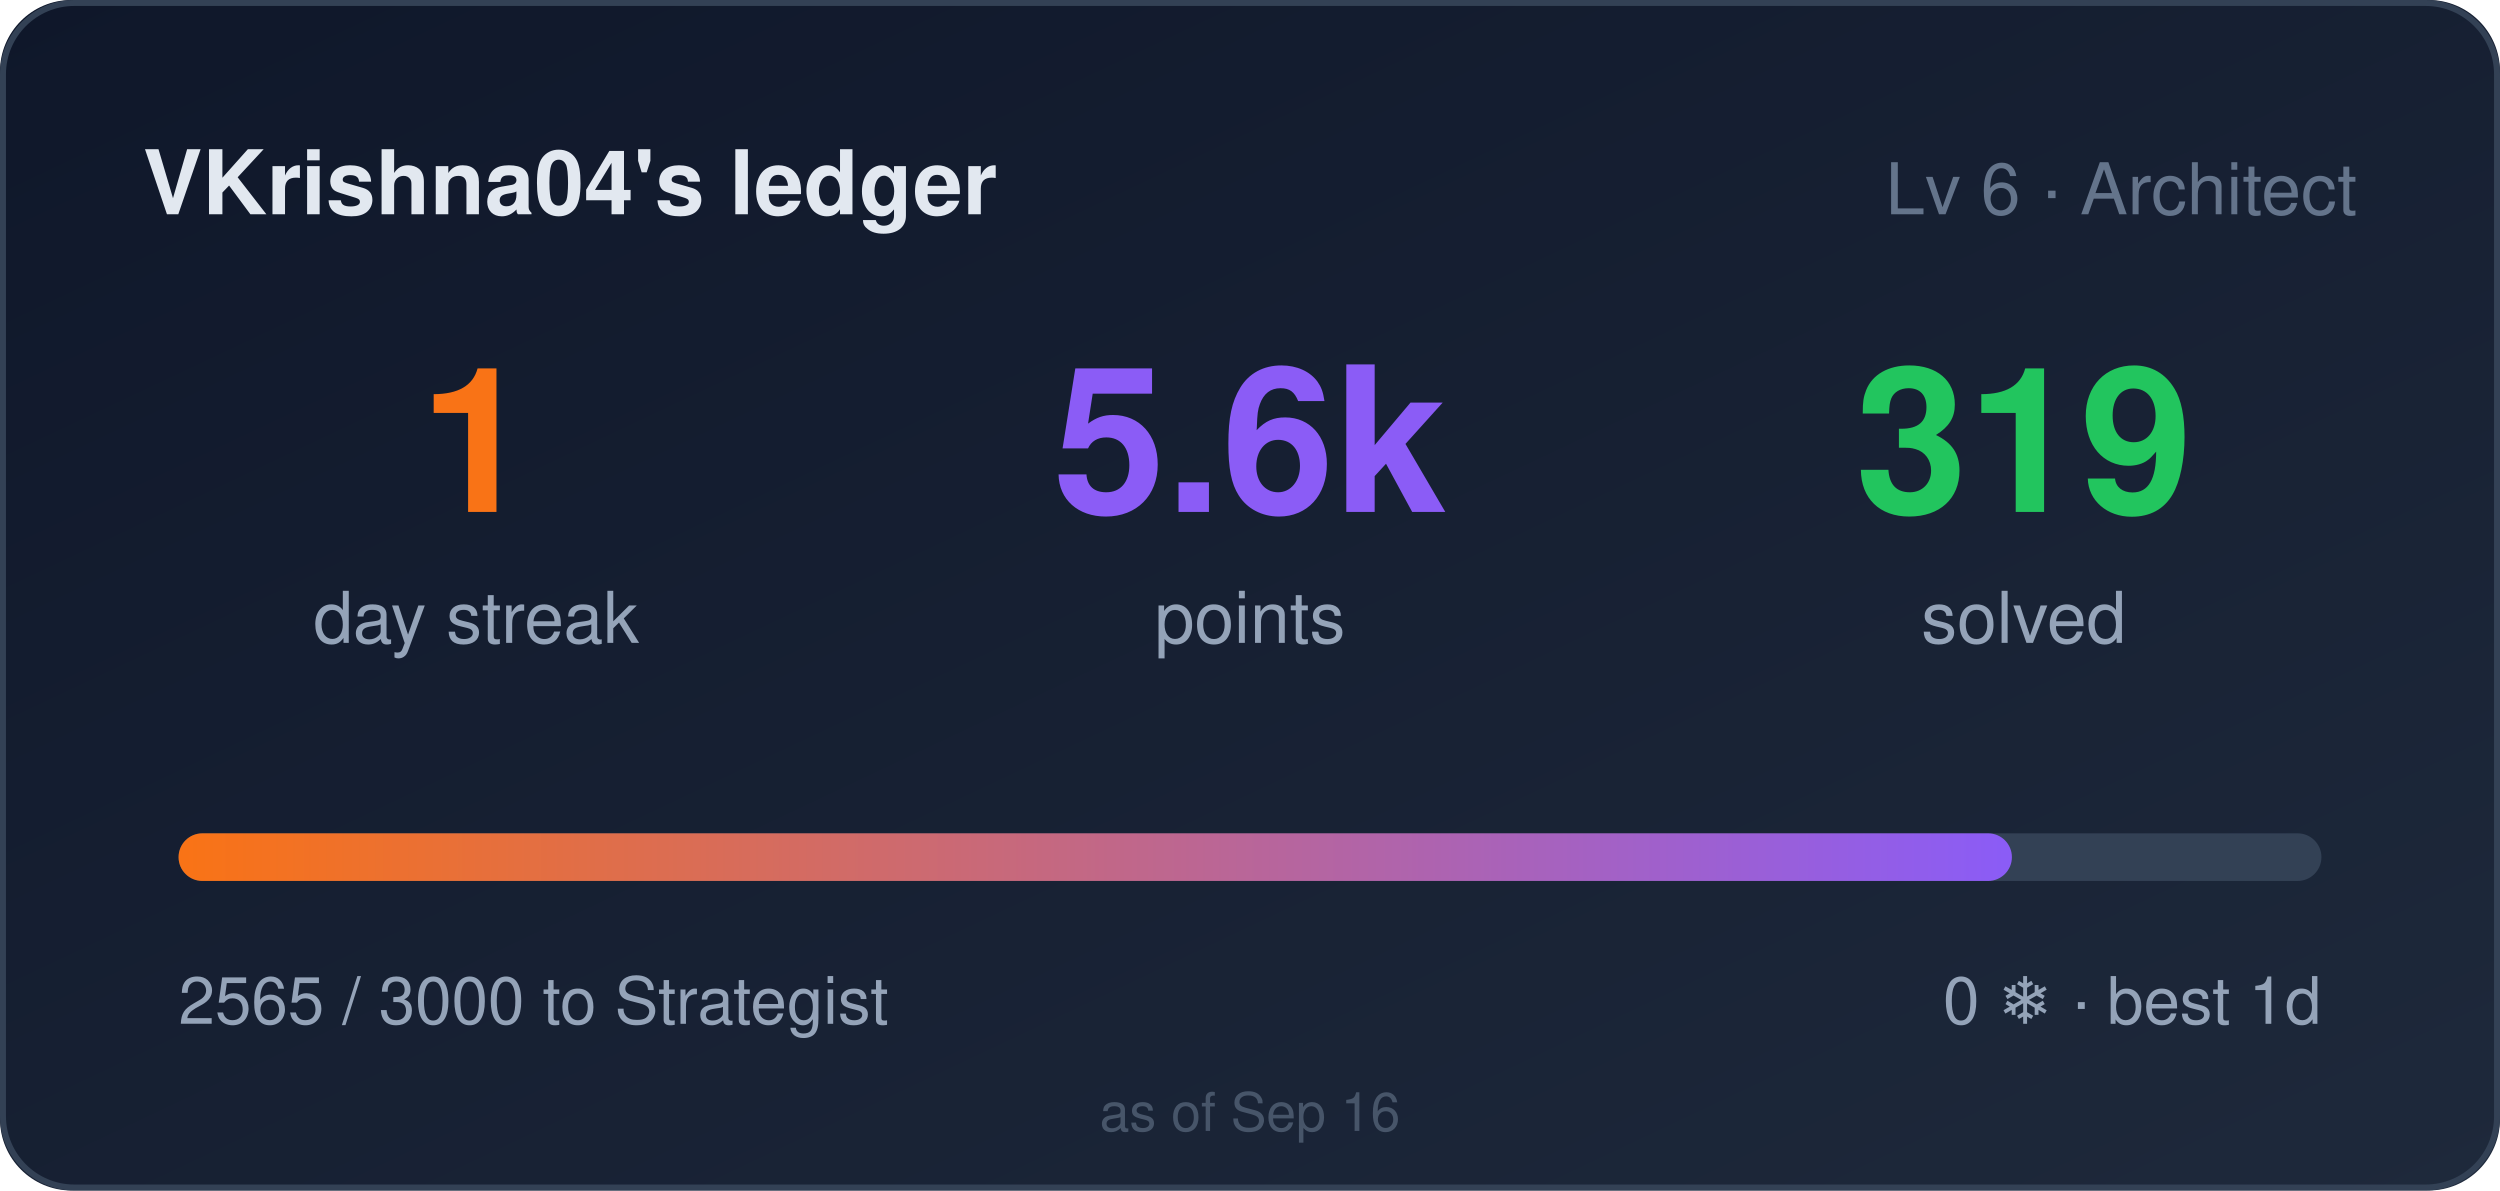
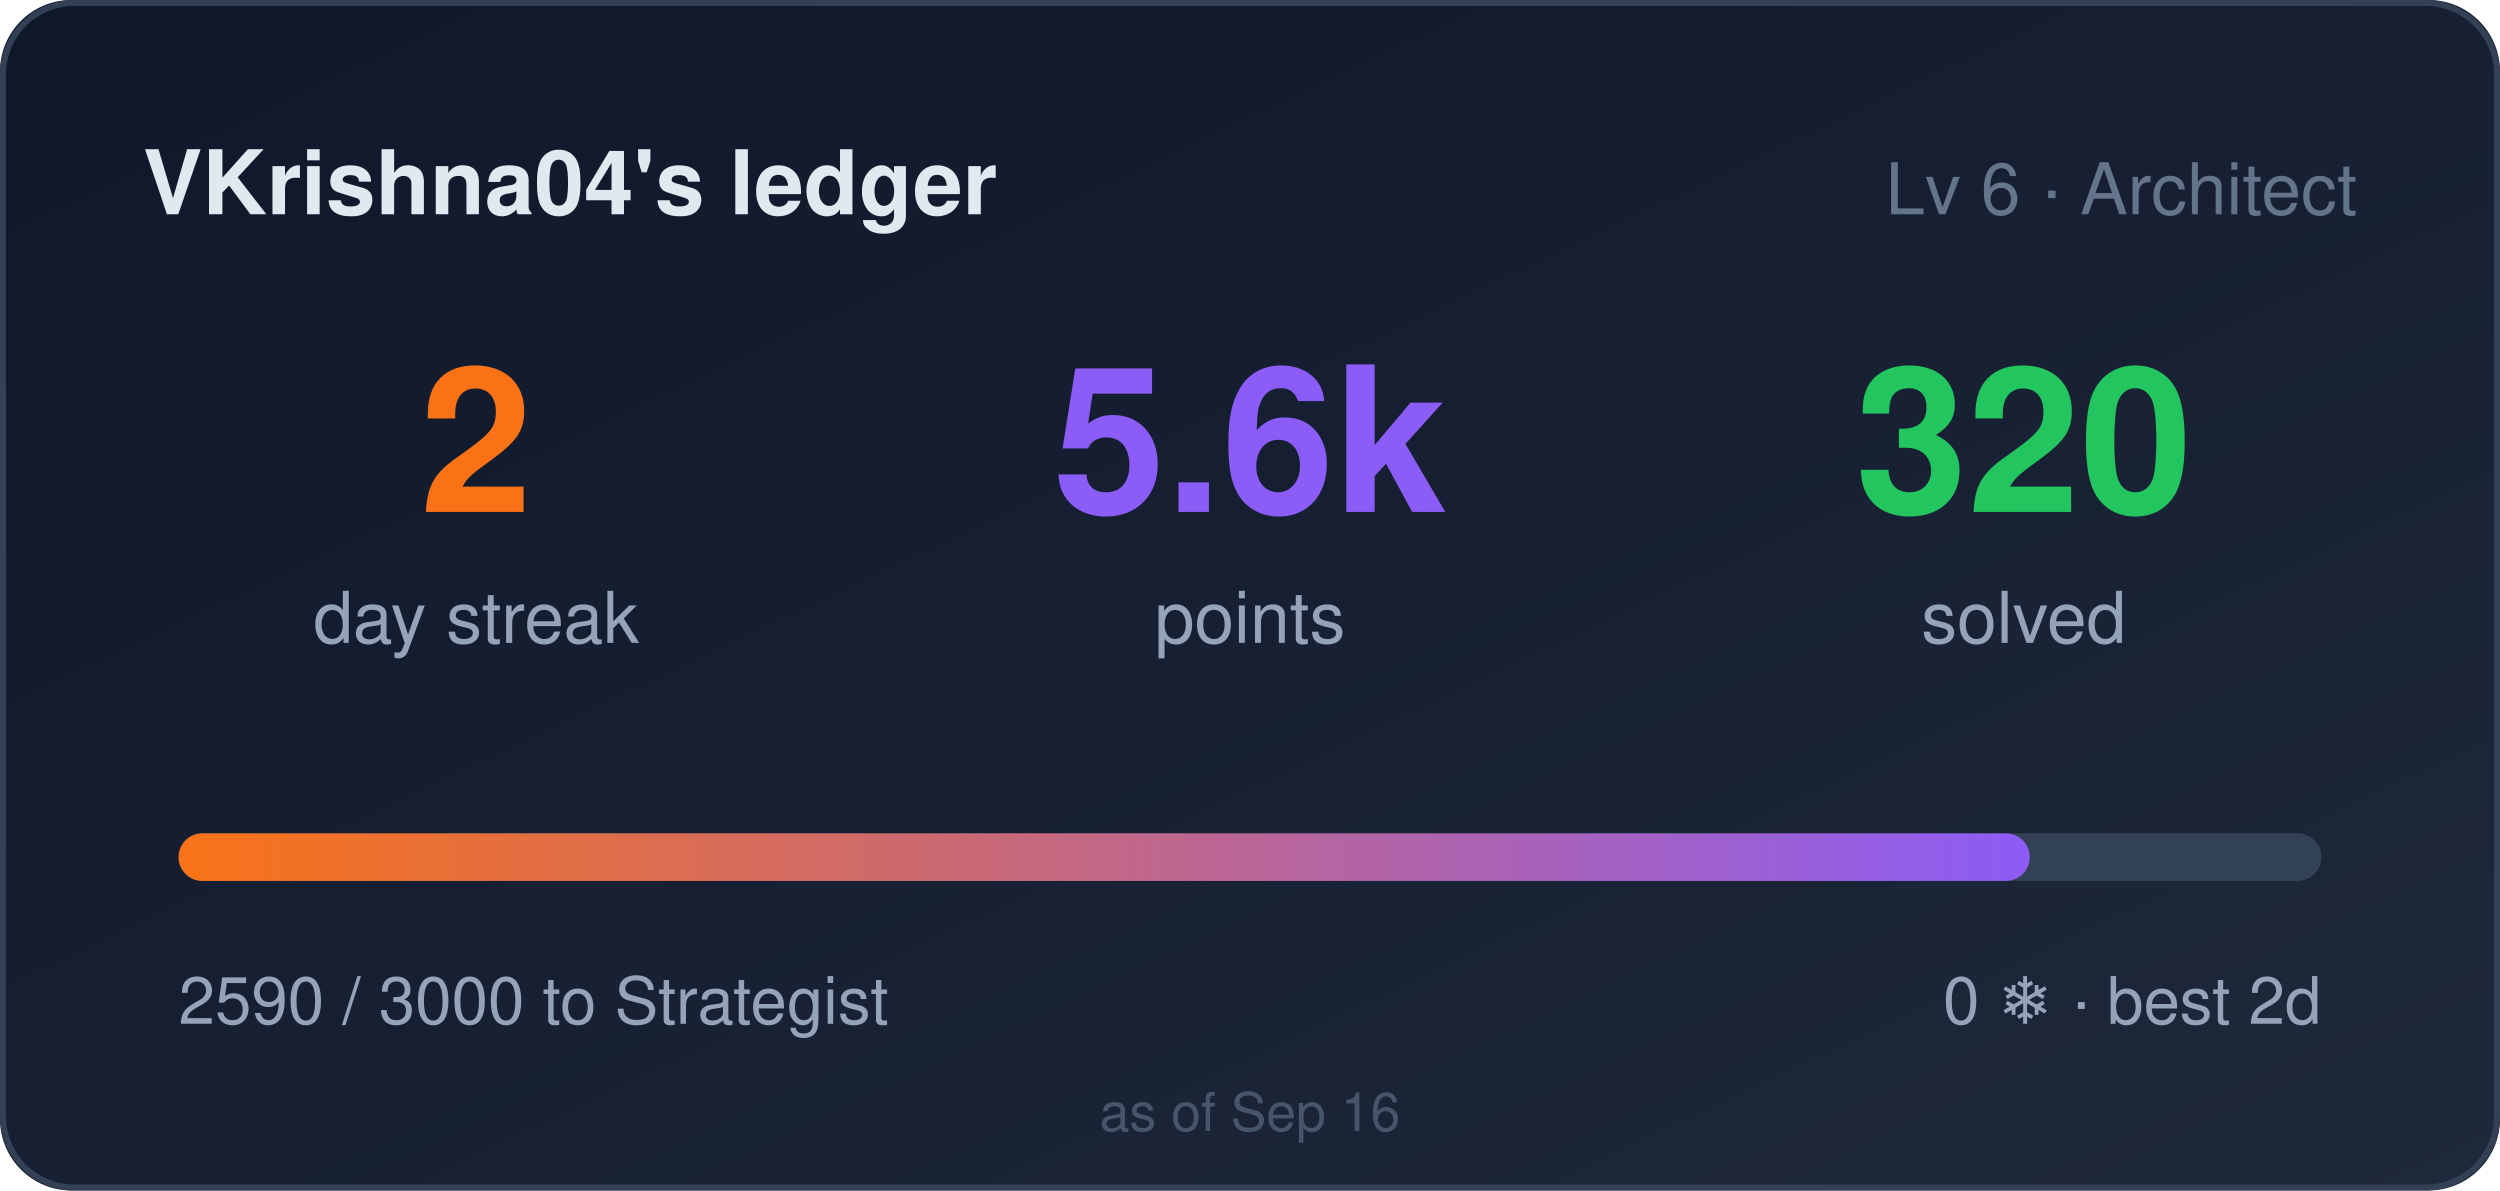
- <svg xmlns="http://www.w3.org/2000/svg" width="420" height="200" role="img" aria-label="VKrishna04's ledger: 1 day streak, 5565 points">
+ <svg xmlns="http://www.w3.org/2000/svg" width="420" height="200" role="img" aria-label="VKrishna04's ledger: 2 day streak, 5590 points">
  <style>
    .bar,.n{transform-box:fill-box}
    .bar{transform-origin:left center}
    @media (prefers-reduced-motion: no-preference){
      .bar{animation:cl-grow .9s cubic-bezier(.22,1,.36,1) both}
      .n{animation:cl-rise .5s ease-out both}
      .n2{animation-delay:.08s}
      .n3{animation-delay:.16s}
    }
    @keyframes cl-grow{from{transform:scaleX(0)}to{transform:scaleX(1)}}
    @keyframes cl-rise{from{opacity:0;transform:translateY(6px)}to{opacity:1;transform:none}}
  </style>
  <defs>
    <linearGradient id="bg" x1="0" y1="0" x2="1" y2="1">
      <stop offset="0" stop-color="#0f172a" />
      <stop offset="1" stop-color="#1e293b" />
    </linearGradient>
    <linearGradient id="bar" x1="0" y1="0" x2="1" y2="0">
      <stop offset="0" stop-color="#f97316" />
      <stop offset="1" stop-color="#8b5cf6" />
    </linearGradient>
  </defs>
  <rect width="420" height="200" rx="12" fill="url(#bg)" />
  <rect x="0.5" y="0.5" width="419" height="199" rx="12" fill="none" stroke="#334155" />
  <text x="24" y="36" fill="#e2e8f0" font-size="15" font-weight="600" font-family="Segoe UI,Helvetica,Arial,sans-serif">VKrishna04's ledger</text>
  <text x="396" y="36" fill="#64748b" font-size="12" text-anchor="end" font-family="Segoe UI,Helvetica,Arial,sans-serif">Lv 6 · Architect</text>
  <g font-family="Segoe UI,Helvetica,Arial,sans-serif">
-     <text class="n n1" x="80" y="86" fill="#f97316" font-size="34" font-weight="700" text-anchor="middle">1</text>
+     <text class="n n1" x="80" y="86" fill="#f97316" font-size="34" font-weight="700" text-anchor="middle">2</text>
    <text x="80" y="108" fill="#94a3b8" font-size="12" text-anchor="middle">day streak</text>
    <text class="n n2" x="210" y="86" fill="#8b5cf6" font-size="34" font-weight="700" text-anchor="middle">5.6k</text>
    <text x="210" y="108" fill="#94a3b8" font-size="12" text-anchor="middle">points</text>
-     <text class="n n3" x="340" y="86" fill="#22c55e" font-size="34" font-weight="700" text-anchor="middle">319</text>
+     <text class="n n3" x="340" y="86" fill="#22c55e" font-size="34" font-weight="700" text-anchor="middle">320</text>
    <text x="340" y="108" fill="#94a3b8" font-size="12" text-anchor="middle">solved</text>
  </g>
  <rect x="30" y="140" width="360" height="8" rx="4" fill="#334155" />
-   <rect class="bar" x="30" y="140" width="308" height="8" rx="4" fill="url(#bar)" />
-   <text x="30" y="172" fill="#94a3b8" font-size="11" font-family="Segoe UI,Helvetica,Arial,sans-serif">2565 / 3000 to Strategist</text>
-   <text x="390" y="172" fill="#94a3b8" font-size="11" text-anchor="end" font-family="Segoe UI,Helvetica,Arial,sans-serif">0 ❄ · best 1d</text>
+   <rect class="bar" x="30" y="140" width="311" height="8" rx="4" fill="url(#bar)" />
+   <text x="30" y="172" fill="#94a3b8" font-size="11" font-family="Segoe UI,Helvetica,Arial,sans-serif">2590 / 3000 to Strategist</text>
+   <text x="390" y="172" fill="#94a3b8" font-size="11" text-anchor="end" font-family="Segoe UI,Helvetica,Arial,sans-serif">0 ❄ · best 2d</text>
  <text x="210" y="190" fill="#475569" font-size="9" text-anchor="middle" font-family="Segoe UI,Helvetica,Arial,sans-serif">as of Sep 16</text>
</svg>
